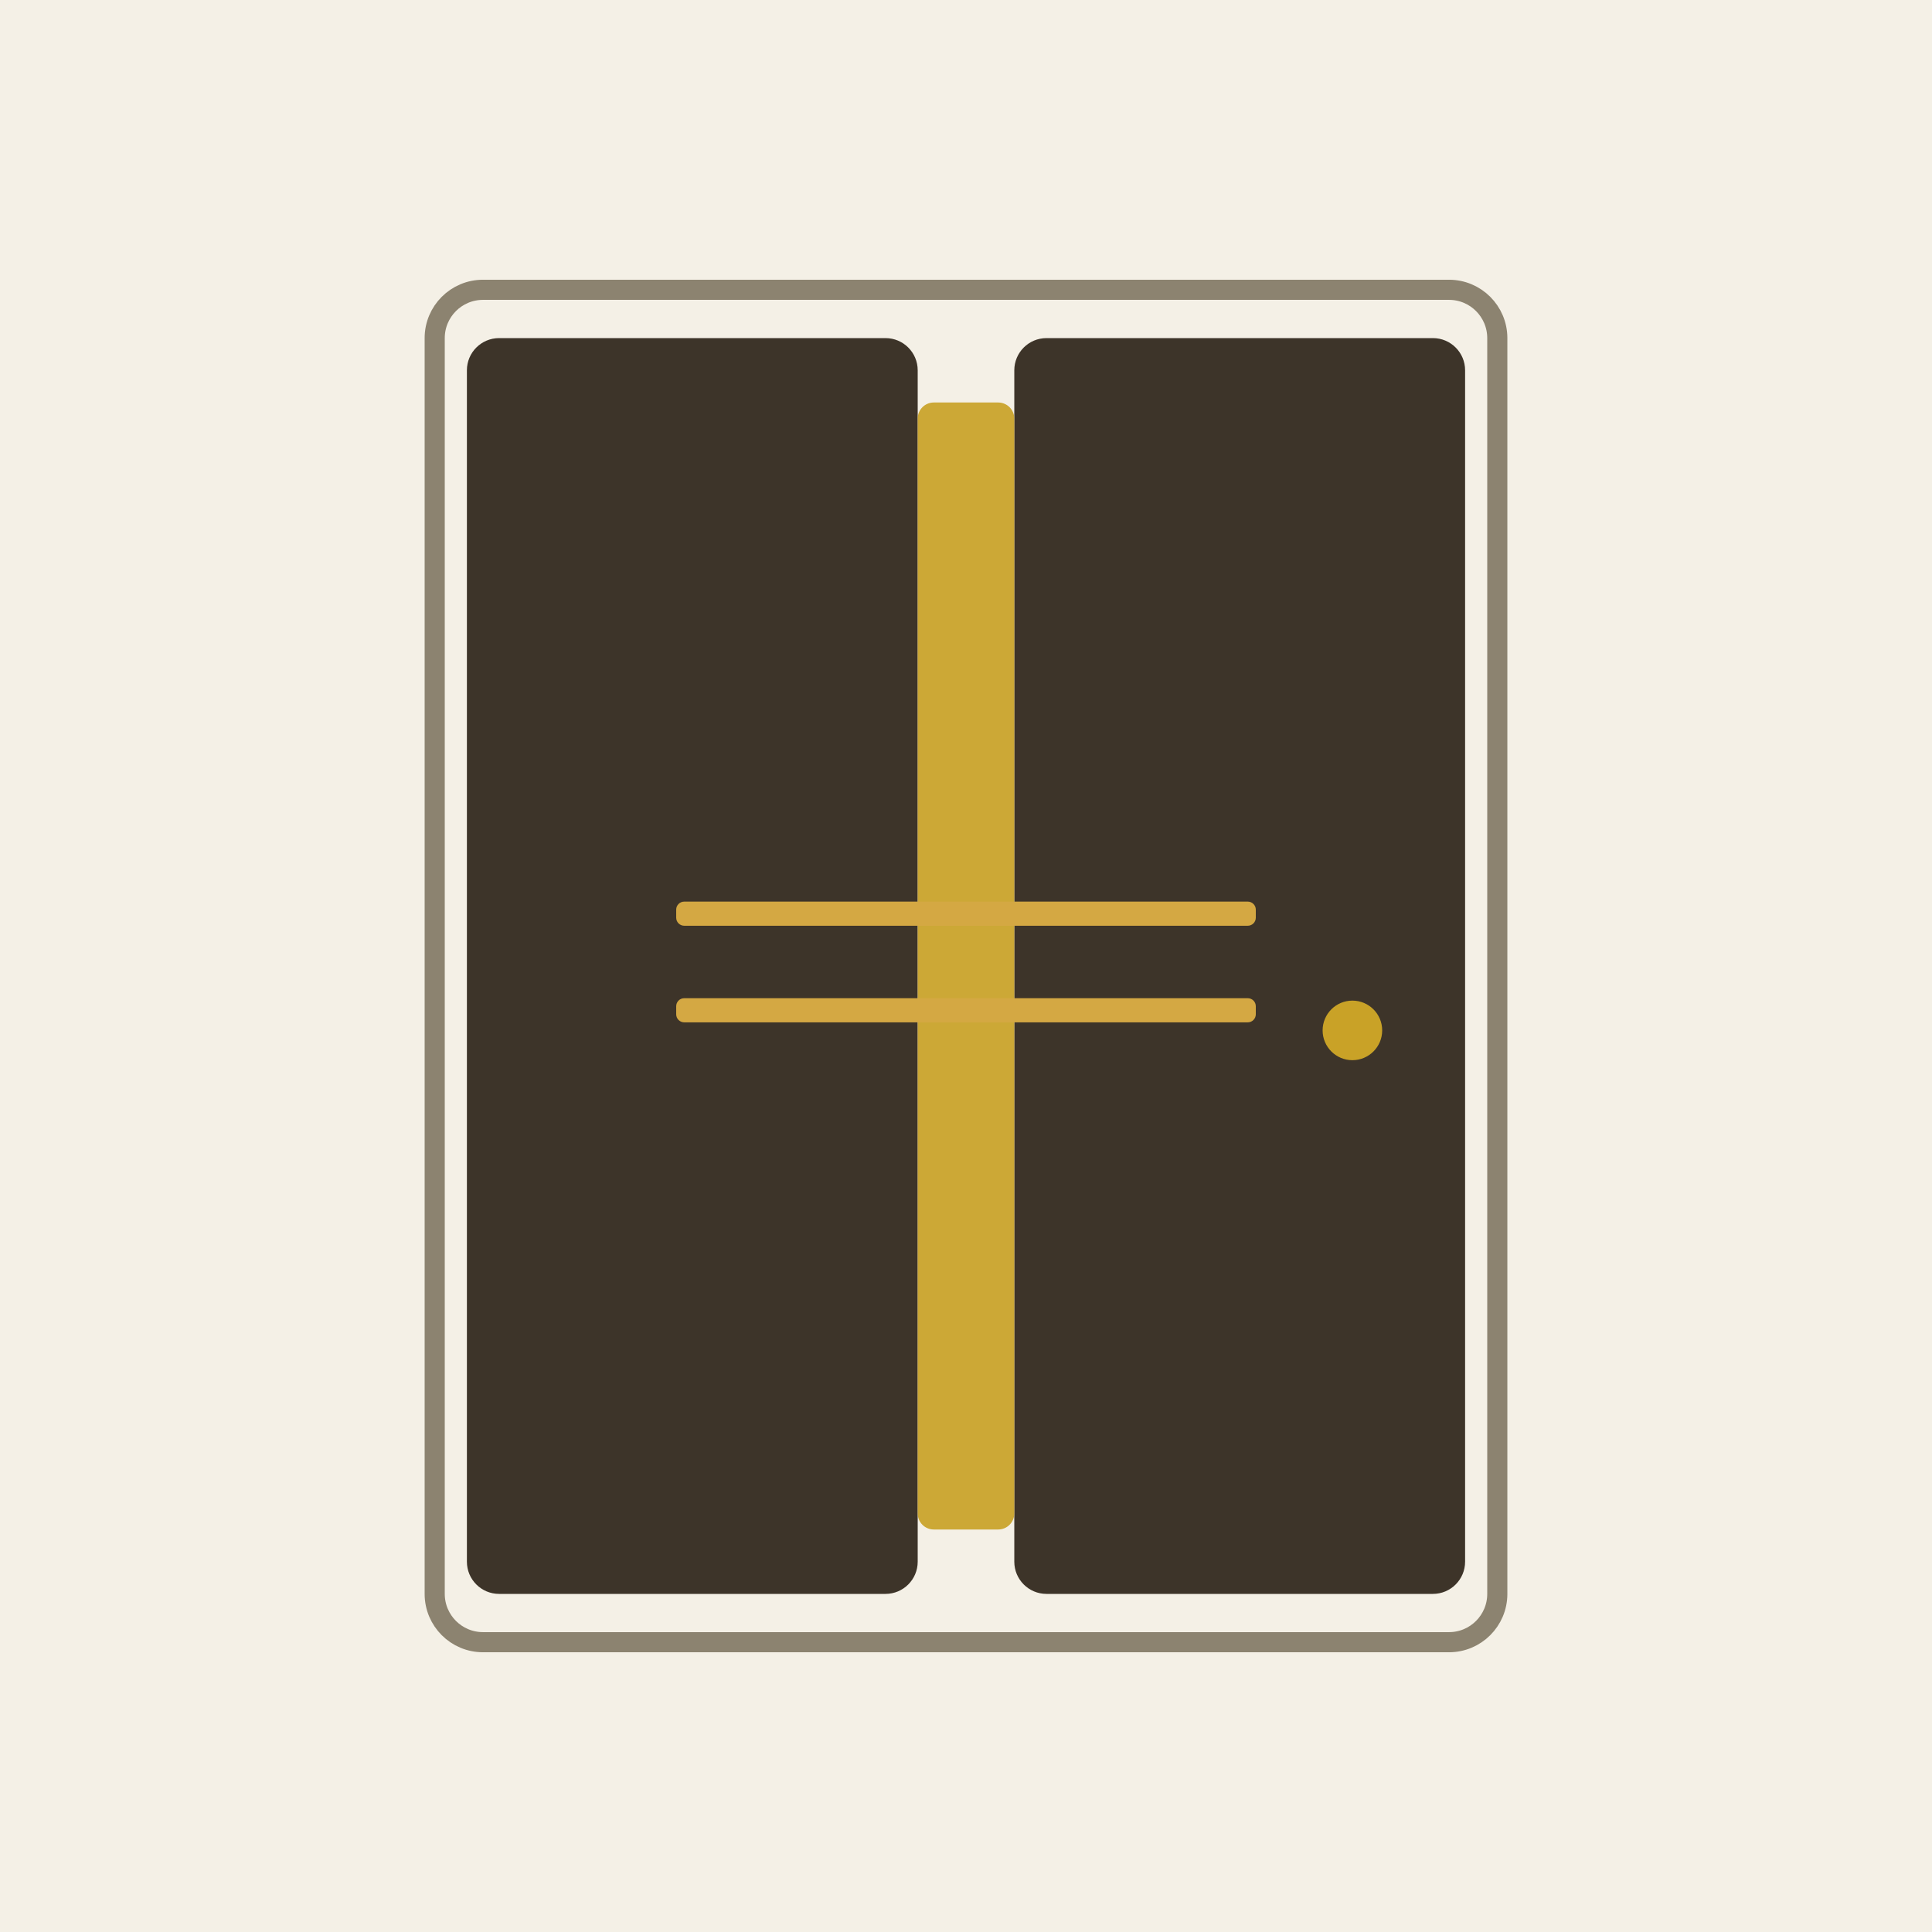
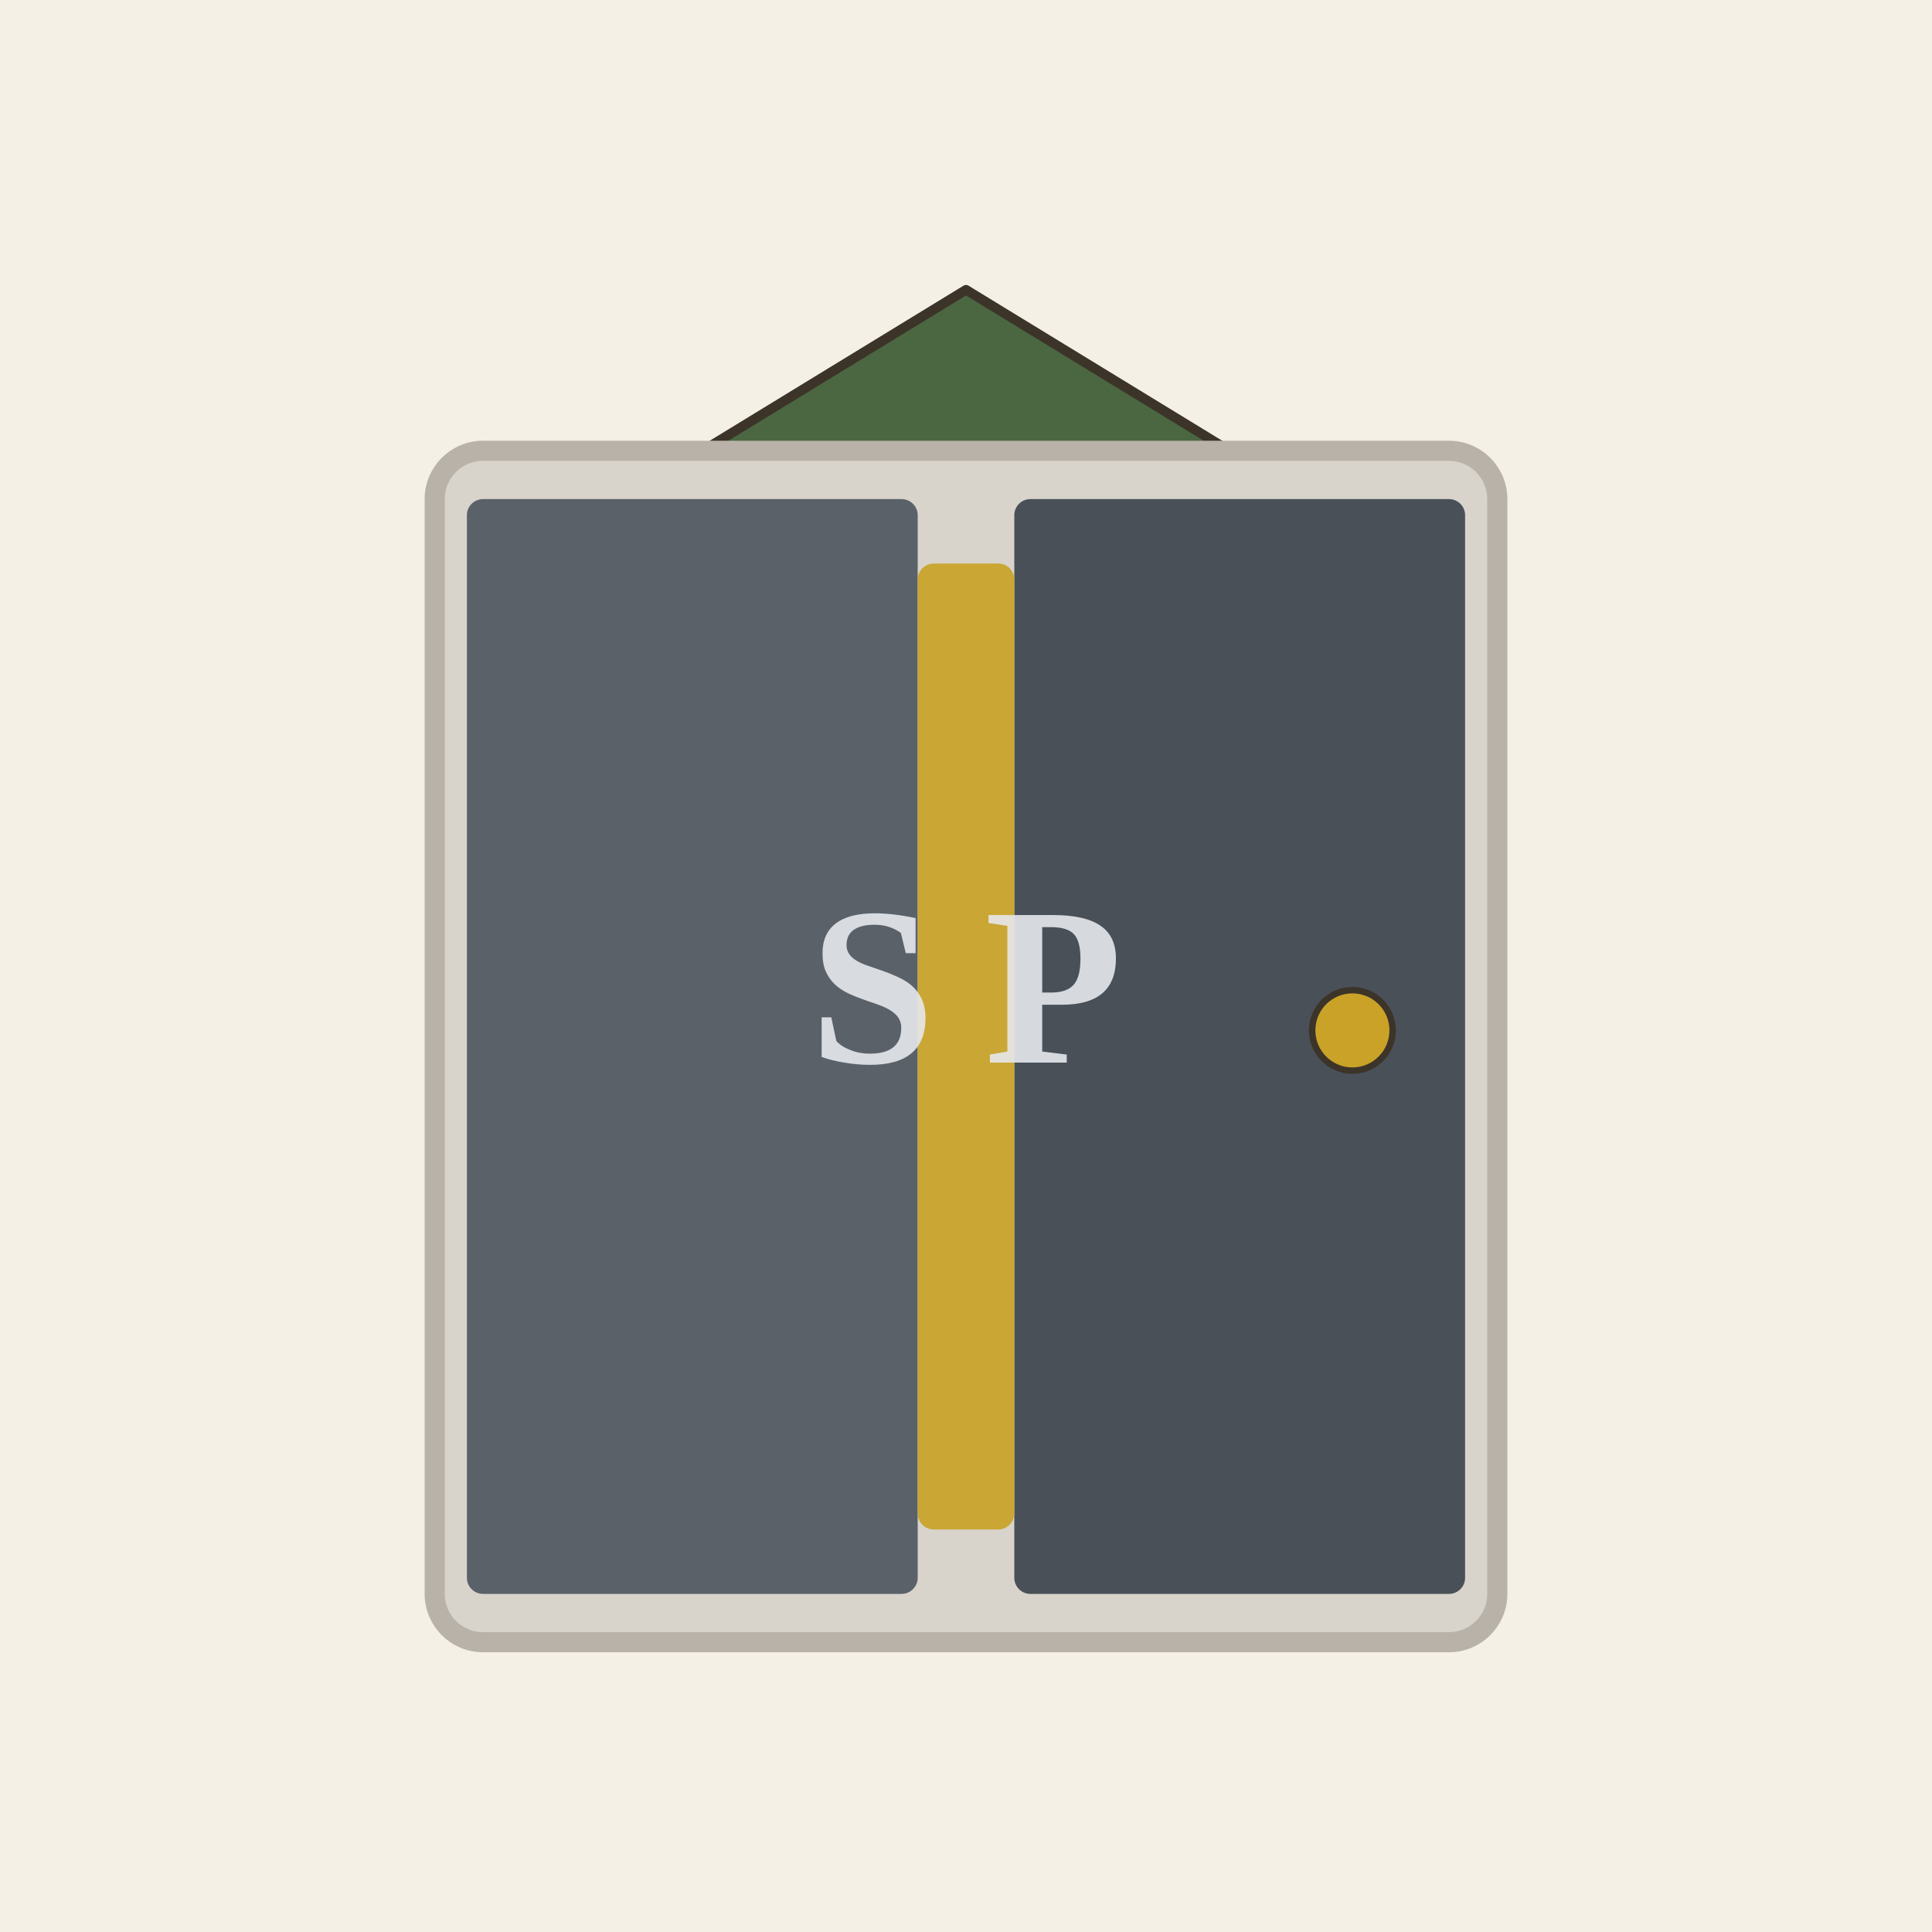
<svg xmlns="http://www.w3.org/2000/svg" width="240" height="240" viewBox="0 0 240 240" role="img" aria-hidden="true">
  <rect width="240" height="240" fill="#f4f0e6" />
-   <rect x="54" y="36" width="132" height="168" rx="6" fill="none" stroke="#8c8370" stroke-width="2.5" />
-   <rect x="58" y="42" width="56" height="156" rx="4" fill="#3d3429" />
-   <rect x="126" y="42" width="56" height="156" rx="4" fill="#3d3429" />
-   <rect x="114" y="50" width="12" height="140" rx="2" fill="#c9a227" opacity="0.92" />
-   <rect x="84" y="112" width="72" height="3" rx="1" fill="#d4a843" />
-   <rect x="84" y="124" width="72" height="3" rx="1" fill="#d4a843" />
-   <circle cx="168" cy="128" r="4" fill="#c9a227" stroke="#3d3429" stroke-width="0.6" />
+   <path d="M84 58 L156 58 L120 36 Z" fill="#4a6741" stroke="#3d3429" stroke-width="1.2" stroke-linejoin="round" />
+   <rect x="54" y="56" width="132" height="148" rx="6" fill="#d8d4cc" stroke="#b8b2a8" stroke-width="2.5" />
+   <rect x="58" y="62" width="56" height="136" rx="2" fill="#5a6169" />
+   <rect x="126" y="62" width="56" height="136" rx="2" fill="#4a5058" />
+   <rect x="114" y="70" width="12" height="120" rx="2" fill="#c9a227" opacity="0.92" />
+   <circle cx="168" cy="128" r="5" fill="#c9a227" stroke="#3d3429" stroke-width="0.8" />
+   <text x="120" y="132" text-anchor="middle" font-family="Source Sans 3, system-ui, sans-serif" font-size="28" font-weight="600" letter-spacing="0.22em" fill="rgba(230,232,236,0.9)">SP</text>
</svg>
